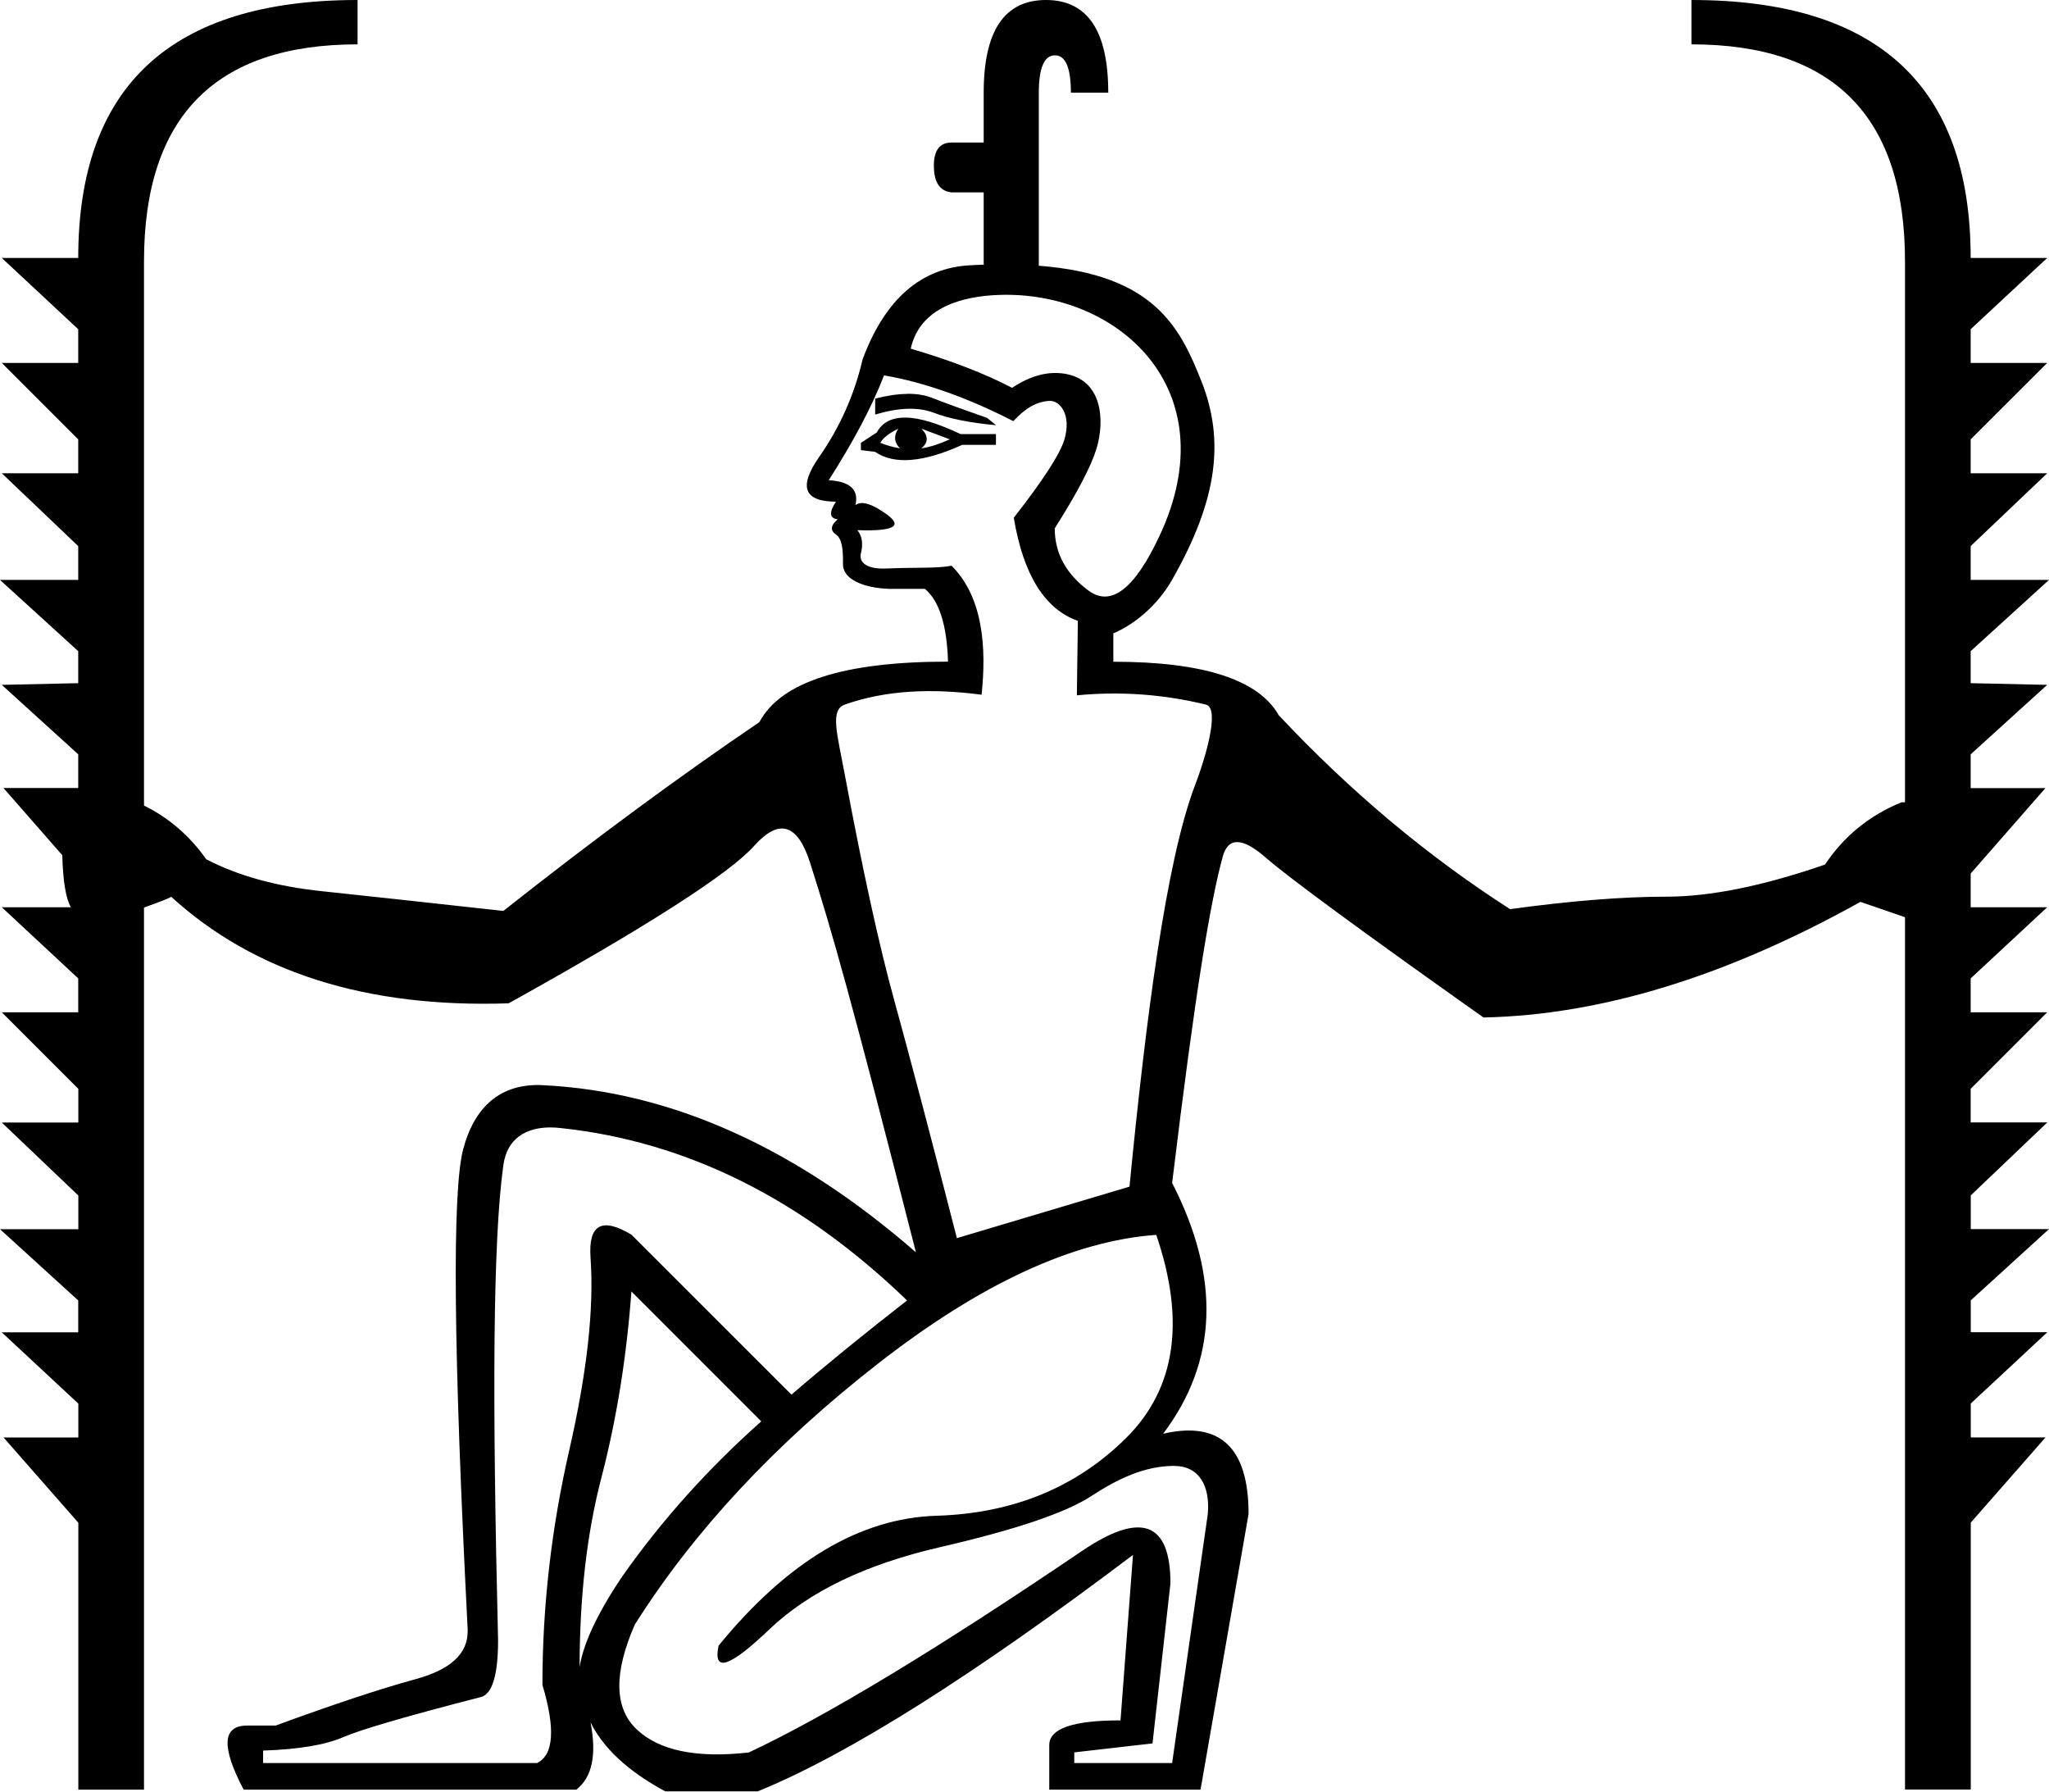
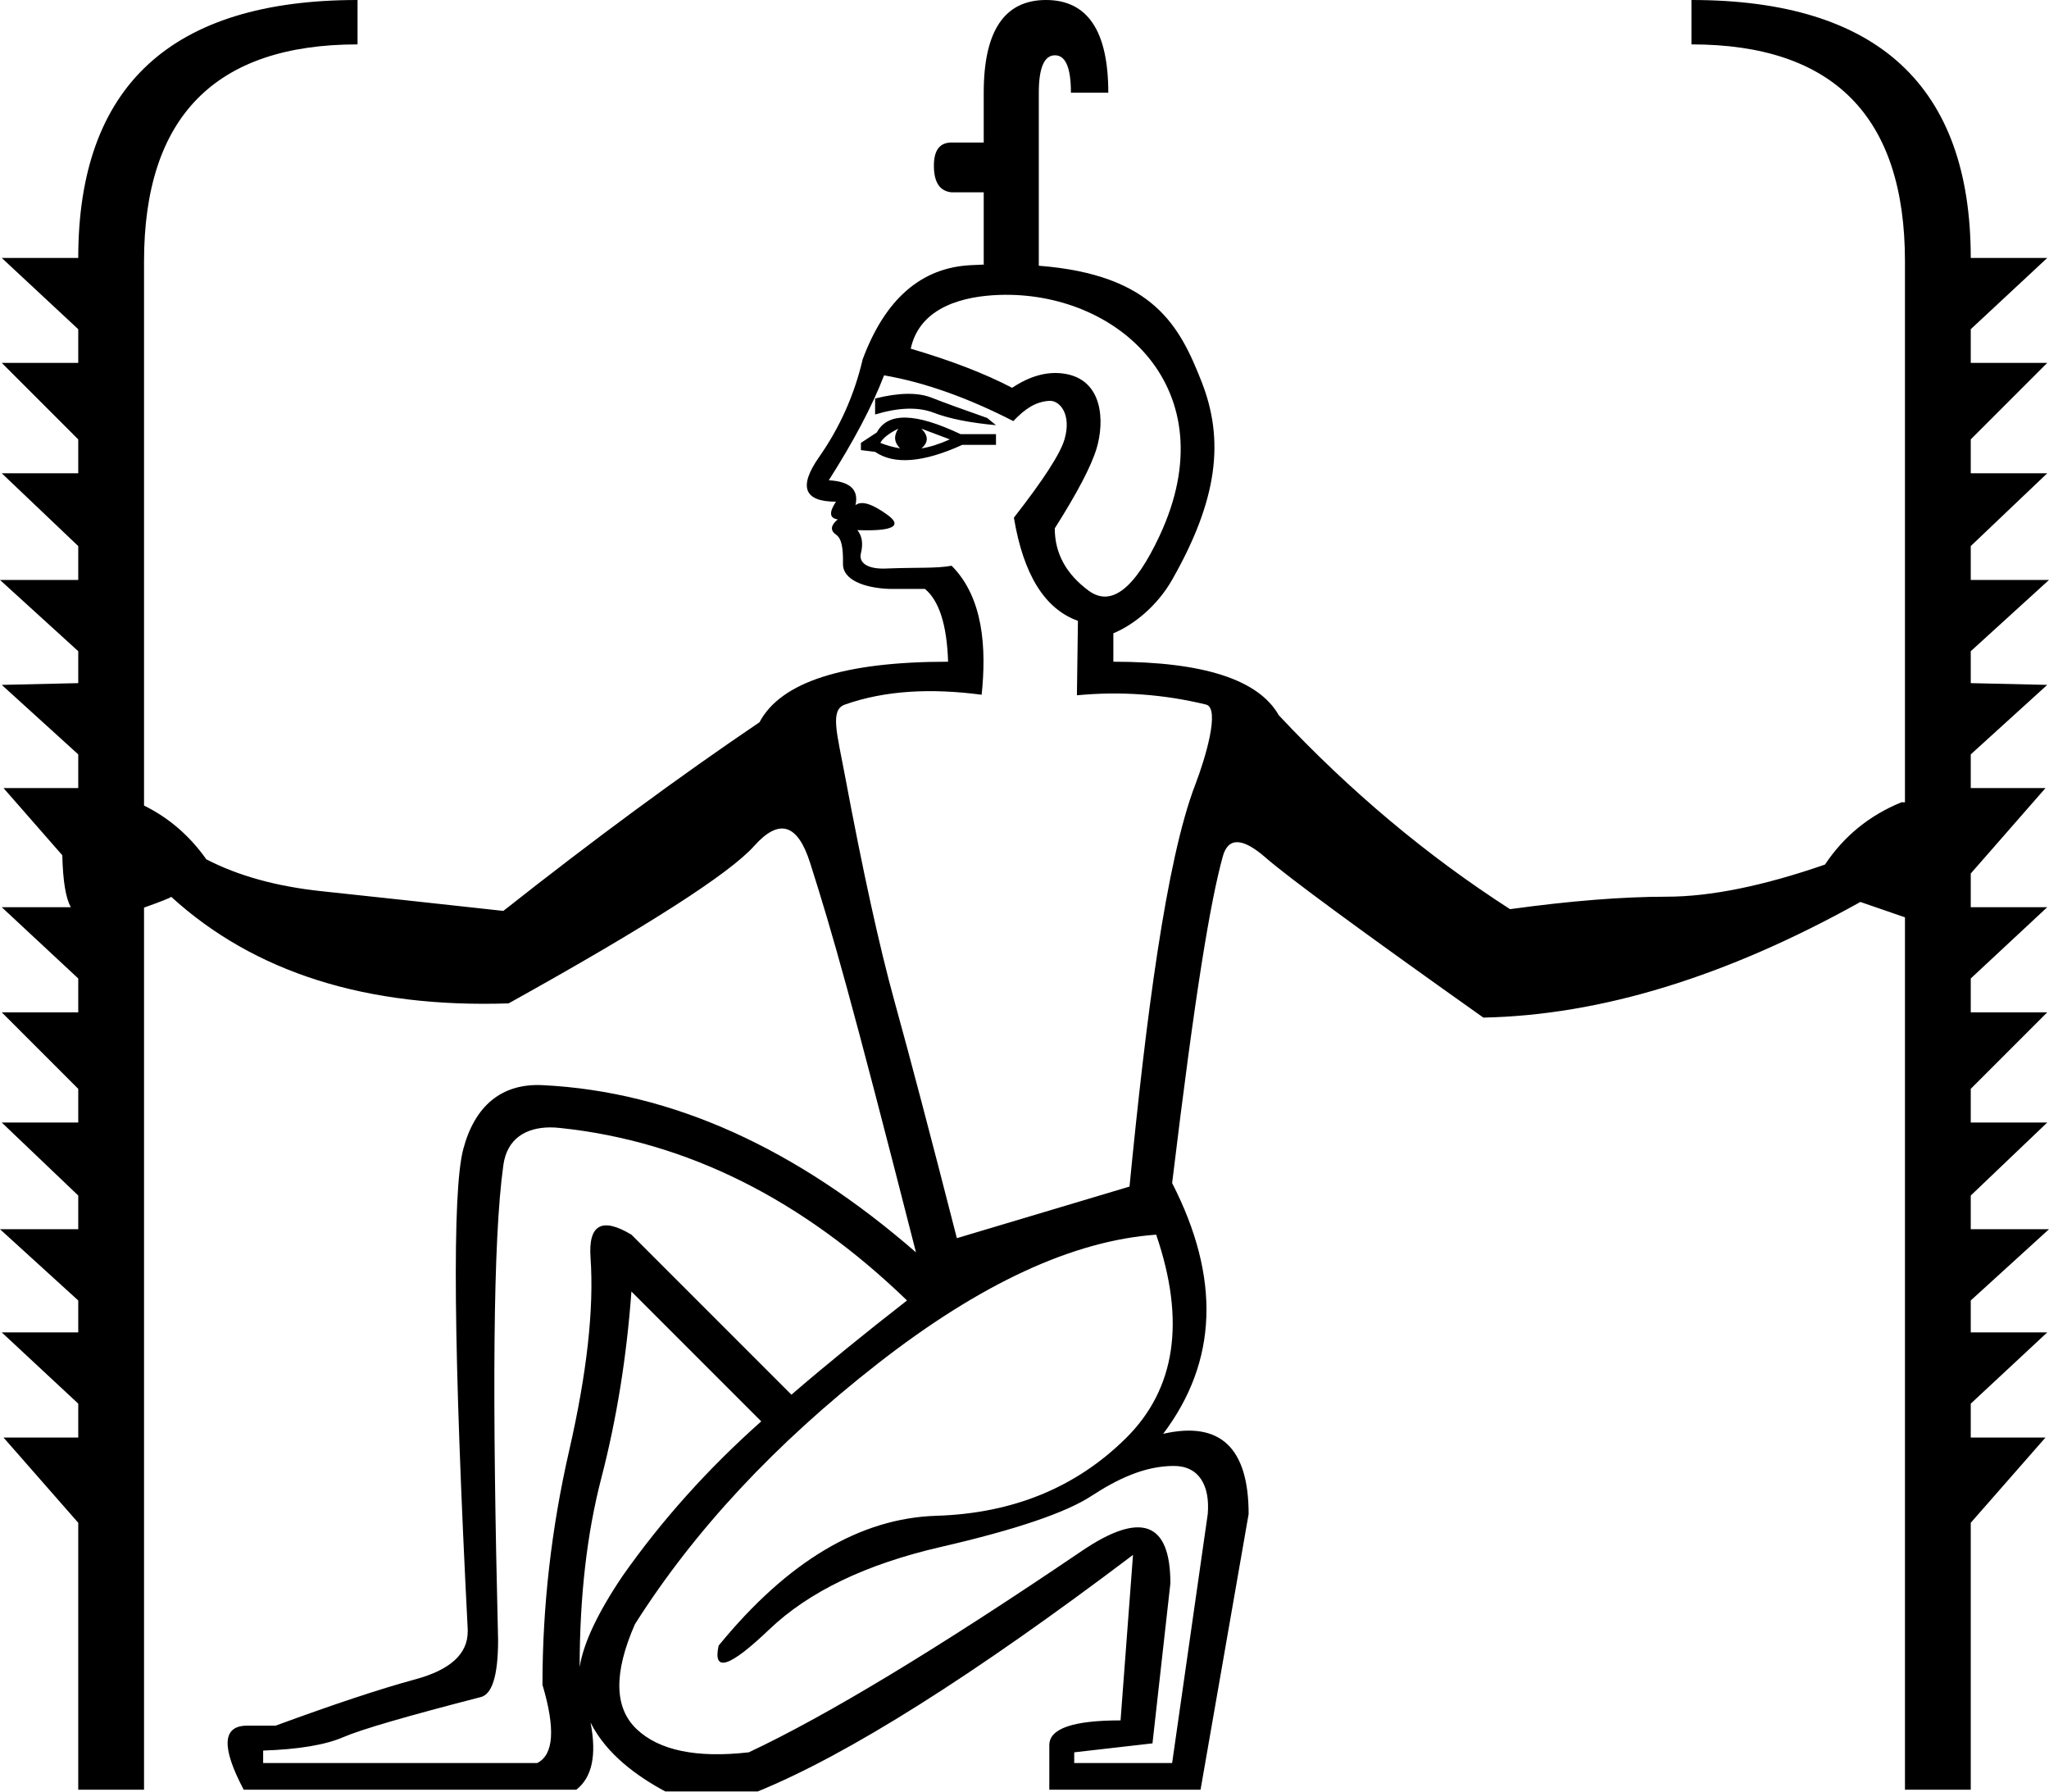
- <svg xmlns="http://www.w3.org/2000/svg" width="20.561" height="17.973" version="1.1" id="svg1">
+ <svg xmlns="http://www.w3.org/2000/svg" width="1143.992" height="1000" version="1.1" id="svg1">
  <defs id="defs1" />
-   <path style="fill:#000000;stroke:none" d="M 3.588,0 C 1.72,0 0.785,0.863 0.785,2.588 H 0.018 L 0.785,3.303 V 3.641 H 0.018 L 0.785,4.408 V 4.748 H 0.018 L 0.785,5.479 V 5.818 H 0 L 0.785,6.533 V 6.854 L 0.018,6.871 0.785,7.568 V 7.906 h -0.75 L 0.625,8.58 C 0.632,8.839 0.66,9.012 0.711,9.102 H 0.018 L 0.785,9.816 V 10.156 H 0.018 l 0.768,0.768 v 0.338 H 0.018 l 0.768,0.732 v 0.338 H 0 l 0.785,0.715 v 0.32 H 0.018 l 0.768,0.715 v 0.34 h -0.75 l 0.75,0.855 v 2.678 H 1.445 V 9.105 c 0.17,-0.06 0.26,-0.097 0.271,-0.107 H 1.719 C 2.551,9.756 3.679,10.114 5.104,10.066 6.496,9.293 7.318,8.766 7.568,8.486 7.818,8.207 8.004,8.264 8.129,8.656 c 0.225,0.706 0.407,1.342 1.062,3.908 C 8.002,11.529 6.753,10.95 5.443,10.887 5.027,10.867 4.761,11.101 4.648,11.529 c -0.113,0.428 -0.098,2.034 0.045,4.818 v 0.02 c 0,0.226 -0.174,0.385 -0.525,0.48 C 3.817,16.943 3.349,17.098 2.766,17.312 H 2.48 c -0.25,0 -0.261,0.214 -0.035,0.643 h 3.338 c 0.159,-0.123 0.206,-0.348 0.143,-0.674 0.159,0.318 0.47,0.541 0.75,0.691 H 7.604 C 8.508,17.604 9.763,16.813 11.369,15.6 l -0.125,1.66 c -0.476,0 -0.715,0.081 -0.715,0.248 v 0.447 h 1.518 l 0.482,-2.766 c 0,-0.666 -0.286,-0.936 -0.857,-0.805 0.547,-0.726 0.578,-1.564 0.09,-2.516 0.235,-1.941 0.383,-2.816 0.508,-3.275 0.054,-0.196 0.198,-0.193 0.43,0.01 0.232,0.202 0.96,0.737 2.186,1.605 1.178,-0.024 2.439,-0.411 3.783,-1.16 l 0.447,0.154 v 8.752 h 0.66 v -2.678 l 0.75,-0.855 h -0.75 v -0.34 l 0.768,-0.715 h -0.768 v -0.32 l 0.785,-0.715 h -0.785 v -0.338 l 0.768,-0.732 H 19.775 V 10.924 L 20.543,10.156 H 19.775 V 9.816 L 20.543,9.102 H 19.775 V 8.764 l 0.75,-0.857 h -0.75 V 7.568 L 20.543,6.871 19.775,6.854 V 6.533 L 20.561,5.818 H 19.775 V 5.479 L 20.543,4.748 H 19.775 V 4.408 L 20.543,3.641 H 19.775 V 3.303 L 20.543,2.588 H 19.775 C 19.775,0.863 18.841,0 16.973,0 v 0.445 c 1.428,0 2.143,0.726 2.143,2.178 v 5.426 h -0.035 c -0.321,0.131 -0.577,0.339 -0.768,0.625 -0.619,0.214 -1.15,0.322 -1.59,0.322 -0.44,0 -0.963,0.042 -1.57,0.125 C 14.319,8.586 13.546,7.937 12.832,7.176 12.63,6.819 12.076,6.639 11.172,6.639 V 6.354 C 11.378,6.268 11.613,6.078 11.762,5.816 12.22,5.012 12.289,4.417 12.057,3.828 11.839,3.276 11.577,2.755 10.424,2.666 V 0.93 c 0,-0.25 0.055,-0.375 0.162,-0.375 0.107,0 0.16,0.125 0.16,0.375 h 0.375 C 11.121,0.31 10.913,0 10.496,0 10.079,0 9.871,0.31 9.871,0.93 v 0.5 H 9.549 c -0.119,0 -0.178,0.078 -0.178,0.232 0,0.167 0.059,0.256 0.178,0.268 h 0.322 v 0.715 0.002 c 1.449e-4,8.103e-4 0.002,0.005 0.002,0.006 v 0.002 c -0.042,0.001 -0.085,0.004 -0.129,0.006 C 9.244,2.684 8.882,2.999 8.656,3.605 8.573,3.962 8.427,4.288 8.219,4.586 8.011,4.883 8.067,5.033 8.389,5.033 8.317,5.14 8.323,5.199 8.406,5.211 8.335,5.27 8.329,5.322 8.389,5.363 c 0.059,0.042 0.072,0.14 0.07,0.295 -0.002,0.158 0.212,0.241 0.465,0.25 H 9.281 c 0.143,0.119 0.221,0.362 0.232,0.73 -1.047,0 -1.678,0.203 -1.893,0.607 C 6.812,7.793 5.955,8.425 5.051,9.139 4.289,9.055 3.683,8.989 3.23,8.941 2.778,8.894 2.392,8.788 2.07,8.621 1.903,8.385 1.694,8.204 1.445,8.082 V 2.623 c 0,-1.452 0.715,-2.178 2.143,-2.178 z m 6.434,2.959 c 1.189,-0.044 2.303,0.94 1.615,2.414 -0.25,0.535 -0.487,0.719 -0.713,0.553 -0.226,-0.167 -0.34,-0.375 -0.34,-0.625 0.226,-0.357 0.366,-0.624 0.42,-0.803 0.081,-0.269 0.067,-0.693 -0.33,-0.75 -0.167,-0.024 -0.339,0.024 -0.518,0.143 C 9.883,3.748 9.543,3.617 9.139,3.498 9.232,3.07 9.685,2.971 10.021,2.959 Z M 8.871,3.766 c 0.416,0.071 0.857,0.233 1.297,0.459 0.12,-0.126 0.223,-0.193 0.359,-0.203 0.106,-0.008 0.228,0.133 0.154,0.387 -0.042,0.143 -0.21,0.404 -0.508,0.785 0.095,0.571 0.309,0.916 0.643,1.035 l -0.01,0.747 c 0.436,-0.042 0.867,-0.011 1.295,0.093 0.146,0.036 -0.009,0.547 -0.107,0.803 -0.294,0.765 -0.497,2.366 -0.66,4.033 L 9.602,12.422 C 9.34,11.399 9.131,10.608 8.977,10.049 8.822,9.49 8.657,8.733 8.479,7.781 c -0.081,-0.433 -0.152,-0.659 0,-0.713 C 8.886,6.925 9.345,6.903 9.85,6.97 9.899,6.503 9.868,5.995 9.549,5.676 9.388,5.704 9.216,5.691 8.906,5.703 8.704,5.715 8.615,5.646 8.639,5.551 c 0.024,-0.095 0.012,-0.173 -0.035,-0.232 0.201,0.007 0.32,-0.006 0.359,-0.039 9.557e-4,-9.427e-4 0.005,-0.005 0.006,-0.006 0.001,-0.002 0.005,-0.008 0.006,-0.01 6.623e-4,-0.002 0.002,-0.007 0.002,-0.01 C 8.976,5.231 8.952,5.2 8.906,5.166 8.752,5.053 8.643,5.021 8.584,5.068 8.62,4.914 8.531,4.83 8.316,4.818 8.566,4.426 8.752,4.075 8.871,3.766 Z m 0.229,0.186 c -0.094,0.001 -0.199,0.017 -0.318,0.047 v 0.16 c 0.238,-0.071 0.433,-0.077 0.588,-0.018 0.155,0.059 0.363,0.101 0.625,0.125 L 9.906,4.193 C 9.668,4.11 9.481,4.042 9.344,3.988 9.275,3.962 9.193,3.95 9.1,3.951 Z m -0.01,0.238 c -0.14,-0.003 -0.237,0.047 -0.291,0.148 L 8.639,4.443 V 4.516 L 8.781,4.533 c 0.19,0.131 0.482,0.108 0.875,-0.07 H 9.994 V 4.355 H 9.639 C 9.413,4.248 9.23,4.192 9.09,4.189 Z M 9.014,4.301 C 8.966,4.372 8.972,4.439 9.031,4.498 8.96,4.486 8.893,4.467 8.834,4.443 8.858,4.396 8.918,4.348 9.014,4.301 Z m 0.232,0 0.285,0.107 c -0.107,0.048 -0.202,0.078 -0.285,0.09 0.071,-0.059 0.071,-0.126 0,-0.197 z M 5.518,11.311 c 0.034,-3.35e-4 0.068,0.002 0.104,0.006 1.274,0.134 2.433,0.719 3.48,1.73 -0.428,0.333 -0.815,0.648 -1.16,0.945 L 6.336,12.387 C 6.038,12.208 5.902,12.286 5.926,12.619 c 0.036,0.512 -0.036,1.156 -0.215,1.936 -0.178,0.779 -0.268,1.562 -0.268,2.348 0.131,0.44 0.114,0.702 -0.053,0.785 h -2.75 v -0.125 c 0.357,-0.012 0.626,-0.057 0.805,-0.135 0.178,-0.077 0.635,-0.21 1.373,-0.4 0.119,-0.024 0.18,-0.215 0.18,-0.572 -0.059,-2.415 -0.053,-4.006 0.053,-4.766 0.037,-0.27 0.229,-0.377 0.467,-0.379 z m 6.084,1.076 c 0.297,0.869 0.195,1.549 -0.305,2.043 -0.5,0.494 -1.133,0.754 -1.9,0.777 -0.767,0.024 -1.495,0.458 -2.186,1.303 -0.059,0.274 0.109,0.219 0.508,-0.162 0.399,-0.381 0.973,-0.656 1.723,-0.828 0.75,-0.173 1.252,-0.343 1.508,-0.51 0.256,-0.167 0.53,-0.303 0.83,-0.303 0.252,0 0.364,0.197 0.34,0.482 L 11.762,17.688 h -0.982 v -0.107 l 0.785,-0.09 0.18,-1.605 c 0,-0.619 -0.298,-0.727 -0.893,-0.322 -1.44,0.976 -2.553,1.649 -3.338,2.018 -0.524,0.059 -0.899,-0.018 -1.125,-0.232 -0.226,-0.214 -0.232,-0.565 -0.018,-1.053 0.595,-0.94 1.408,-1.812 2.438,-2.615 1.029,-0.803 1.96,-1.233 2.793,-1.293 z m -5.266,0.57 1.303,1.303 c -0.535,0.476 -1,0.994 -1.393,1.553 -0.249,0.369 -0.392,0.673 -0.43,0.912 6.511e-4,-0.713 0.074,-1.343 0.217,-1.893 0.155,-0.595 0.255,-1.221 0.303,-1.875 z" id="path1" />
+   <path style="fill:#000000;stroke:none;stroke-width:55.64" d="M 199.631,0 C 95.691,0 43.686,47.995 43.686,143.99 H 0.978 L 43.686,183.764 v 18.8 H 0.978 L 43.686,245.273 V 264.182 H 0.978 L 43.686,304.825 v 18.909 H 0 l 43.686,39.774 v 17.822 L 0.978,382.308 43.686,421.104 v 18.8 H 1.956 l 32.819,37.492 c 0.362,14.398 1.926,24.017 4.782,29.015 H 0.978 L 43.686,546.186 v 18.909 H 0.978 l 42.708,42.708 v 18.8 H 0.978 L 43.686,667.355 v 18.8 H 0 l 43.686,39.774 V 743.751 H 0.978 L 43.686,783.525 v 18.909 H 1.956 L 43.686,850.033 V 999.022 H 80.417 V 506.629 c 9.444,-3.352 14.478,-5.38 15.105,-5.977 h 0.109 c 46.316,42.198 109.041,62.086 188.329,59.444 77.458,-43.032 123.241,-72.358 137.144,-87.916 13.903,-15.558 24.237,-12.393 31.189,9.454 12.495,39.269 22.662,74.667 59.118,217.453 -66.204,-57.597 -135.655,-89.831 -208.542,-93.349 -23.144,-1.117 -37.94,11.92 -44.23,35.753 -6.289,23.833 -5.445,113.178 2.499,268.094 v 1.087 c 0,12.579 -9.703,21.437 -29.233,26.733 -19.53,5.297 -45.587,13.947 -78.027,25.864 h -15.866 c -13.903,0 -14.535,11.92 -1.956,35.753 h 185.72 c 8.824,-6.863 11.451,-19.375 7.933,-37.492 8.846,17.711 26.133,30.112 41.73,38.47 h 51.619 C 473.375,979.477 543.205,935.491 632.58,867.963 l -6.955,92.371 c -26.481,0 -39.774,4.533 -39.774,13.801 v 24.886 h 84.438 l 26.842,-153.88 c 0,-37.074 -15.929,-52.055 -47.707,-44.773 30.454,-40.384 32.143,-87.007 4.999,-139.97 13.053,-107.981 21.287,-156.694 28.255,-182.243 2.979,-10.924 10.998,-10.712 23.908,0.544 12.91,11.255 53.414,41 121.604,89.328 65.542,-1.324 135.688,-22.843 210.498,-64.551 l 24.886,8.585 v 486.959 h 36.731 V 850.033 l 41.73,-47.598 h -41.73 v -18.909 l 42.708,-39.774 h -42.708 v -17.822 l 43.686,-39.774 h -43.686 v -18.8 l 42.708,-40.752 h -42.708 v -18.801 l 42.708,-42.708 h -42.708 v -18.909 l 42.708,-39.774 h -42.708 V 487.611 l 41.73,-47.707 h -41.73 v -18.8 l 42.708,-38.796 -42.708,-0.978 v -17.822 l 43.686,-39.774 h -43.686 v -18.909 l 42.708,-40.643 h -42.708 v -18.909 l 42.708,-42.708 h -42.708 V 183.764 l 42.708,-39.774 h -42.708 C 1100.304,47.995 1048.3,0 944.36,0 v 24.777 c 79.444,0 119.213,40.401 119.213,121.169 v 301.891 h -1.956 c -17.875,7.282 -32.115,18.886 -42.708,34.775 -34.426,11.917 -63.964,17.931 -88.459,17.931 -24.495,0 -53.608,2.321 -87.372,6.955 -46.342,-29.792 -89.38,-65.867 -129.102,-108.237 -11.255,-19.861 -42.056,-29.885 -92.371,-29.885 v -15.866 c 11.462,-4.733 24.54,-15.342 32.819,-29.885 25.489,-44.777 29.319,-77.857 16.409,-110.628 -12.109,-30.737 -26.696,-59.684 -90.85,-64.66 V 51.728 c 0,-13.917 3.056,-20.865 9.02,-20.865 5.964,0 8.911,6.948 8.911,20.865 h 20.865 C 618.776,17.268 607.198,0 584.004,0 560.809,0 549.228,17.268 549.228,51.728 v 27.82 h -17.931 c -6.627,0 -9.889,4.317 -9.889,12.932 0,9.278 3.262,14.225 9.889,14.888 h 17.931 v 39.774 0.108 c 0.008,0.045 0.103,0.283 0.108,0.326 v 0.108 c -2.352,0.068 -4.721,0.209 -7.172,0.326 -27.805,1.324 -47.951,18.834 -60.53,52.598 -4.634,19.861 -12.757,38.002 -24.343,54.553 -11.586,16.551 -8.421,24.886 9.454,24.886 -3.972,5.958 -3.656,9.227 0.978,9.889 -3.972,3.31 -4.288,6.159 -0.978,8.476 3.31,2.317 4.018,7.778 3.912,16.409 -0.108,8.816 11.8,13.399 25.864,13.91 h 19.887 c 7.944,6.62 12.27,20.12 12.932,40.643 -58.259,0 -93.387,11.288 -105.303,33.797 -45.018,30.454 -92.698,65.581 -143.012,105.303 -42.37,-4.634 -76.125,-8.328 -101.282,-10.976 -25.157,-2.648 -46.676,-8.554 -64.551,-17.822 -9.317,-13.153 -20.921,-23.192 -34.775,-29.993 V 145.947 c 0,-80.768 39.769,-121.169 119.213,-121.169 z m 357.966,164.638 c 66.156,-2.45 128.138,52.323 89.872,134.319 -13.903,29.792 -27.087,40.023 -39.665,30.754 -12.579,-9.268 -18.909,-20.872 -18.909,-34.775 12.579,-19.861 20.386,-34.734 23.364,-44.664 4.493,-14.977 3.745,-38.572 -18.366,-41.73 -9.268,-1.324 -18.868,1.313 -28.798,7.933 -15.226,-7.944 -34.109,-15.223 -56.618,-21.843 5.175,-23.808 30.407,-29.3 49.12,-29.993 z m -64.008,44.882 c 23.171,3.972 47.663,12.959 72.158,25.538 6.695,-7.015 12.4,-10.759 19.996,-11.302 5.89,-0.421 12.696,7.424 8.585,21.517 -2.317,7.944 -11.704,22.501 -28.255,43.686 5.296,31.778 17.216,50.976 35.753,57.596 l -0.564,41.562 c 24.242,-2.331 48.265,-0.609 72.07,5.167 8.147,1.977 -0.506,30.43 -5.977,44.664 -16.376,42.577 -27.656,131.635 -36.731,224.408 L 534.232,691.154 C 519.667,634.219 508.063,590.233 499.457,559.118 c -8.606,-31.116 -17.781,-73.205 -27.711,-126.168 -4.516,-24.084 -8.457,-36.692 0,-39.665 22.674,-7.972 48.217,-9.182 76.321,-5.474 2.741,-25.993 0.994,-54.247 -16.768,-72.009 -8.952,1.581 -18.54,0.859 -35.753,1.521 -11.255,0.662 -16.212,-3.18 -14.888,-8.476 1.324,-5.296 0.692,-9.622 -1.956,-12.932 8.286,0.276 29.338,0.654 16.844,-8.476 -8.607,-6.289 -14.621,-8.082 -17.931,-5.434 1.986,-8.606 -2.971,-13.248 -14.888,-13.91 13.903,-21.847 24.242,-41.361 30.863,-58.574 z m 12.715,10.324 c -5.214,0.083 -11.093,0.953 -17.714,2.608 v 8.911 c 13.241,-3.972 24.104,-4.288 32.71,-0.978 8.606,3.31 20.21,5.631 34.775,6.955 l -4.89,-4.021 c -13.241,-4.634 -23.684,-8.431 -31.298,-11.411 -3.807,-1.49 -8.37,-2.147 -13.584,-2.065 z m -0.544,13.258 c -7.779,-0.165 -13.213,2.632 -16.192,8.259 l -8.911,5.868 v 4.021 l 7.933,0.978 c 10.593,7.282 26.838,6.018 48.685,-3.912 h 18.8 v -5.977 h -19.778 c -12.579,-5.958 -22.758,-9.072 -30.537,-9.237 z m -4.238,6.194 c -2.648,3.972 -2.332,7.666 0.978,10.976 -3.972,-0.662 -7.666,-1.719 -10.976,-3.043 1.324,-2.648 4.702,-5.285 9.998,-7.933 z m 12.932,0 15.866,5.977 c -5.958,2.648 -11.232,4.337 -15.866,4.999 3.972,-3.31 3.972,-7.004 0,-10.976 z M 306.998,629.32 c 1.89,-0.019 3.78,0.117 5.76,0.328 70.894,7.43 135.394,40.01 193.654,96.283 -23.833,18.537 -45.352,36.046 -64.551,52.597 l -89.328,-89.331 c -16.551,-9.931 -24.145,-5.605 -22.821,12.932 1.986,28.468 -2.023,64.331 -11.954,107.694 -9.931,43.363 -14.888,86.929 -14.888,130.624 7.282,24.495 6.334,39.052 -2.934,43.686 H 146.925 v -6.955 c 19.861,-0.662 34.842,-3.195 44.773,-7.498 9.931,-4.303 35.35,-11.685 76.396,-22.278 6.62,-1.324 9.998,-11.98 9.998,-31.841 -3.31,-134.393 -2.946,-222.867 2.934,-265.16 2.086,-15.004 12.743,-20.952 25.973,-21.082 z m 338.513,59.878 c 16.551,48.329 10.853,86.196 -16.953,113.671 -27.805,27.474 -63.037,41.927 -105.738,43.251 -42.701,1.324 -83.206,25.48 -121.604,72.484 -3.31,15.227 6.077,12.165 28.255,-9.02 22.178,-21.185 54.141,-36.477 95.849,-46.077 41.708,-9.599 69.661,-19.095 83.895,-28.363 14.234,-9.268 29.516,-16.844 46.186,-16.844 14.044,0 20.233,10.953 18.909,26.842 L 654.423,984.134 h -54.662 v -5.977 l 43.686,-4.999 9.998,-89.328 c 0,-34.426 -16.561,-40.44 -49.663,-17.931 -80.106,54.287 -142.026,91.735 -185.72,112.258 -29.13,3.31 -50.016,-1.015 -62.595,-12.932 -12.579,-11.917 -12.895,-31.431 -0.978,-58.574 33.102,-52.301 78.357,-100.825 135.623,-145.512 57.266,-44.687 109.059,-68.631 155.401,-71.941 z m -292.98,31.732 72.484,72.484 c -29.792,26.481 -55.636,55.279 -77.483,86.394 -13.832,20.526 -21.804,37.442 -23.908,50.75 0.036,-39.648 4.107,-74.706 12.063,-105.303 8.606,-33.102 14.196,-67.913 16.844,-104.325 z" id="path1" />
</svg>
